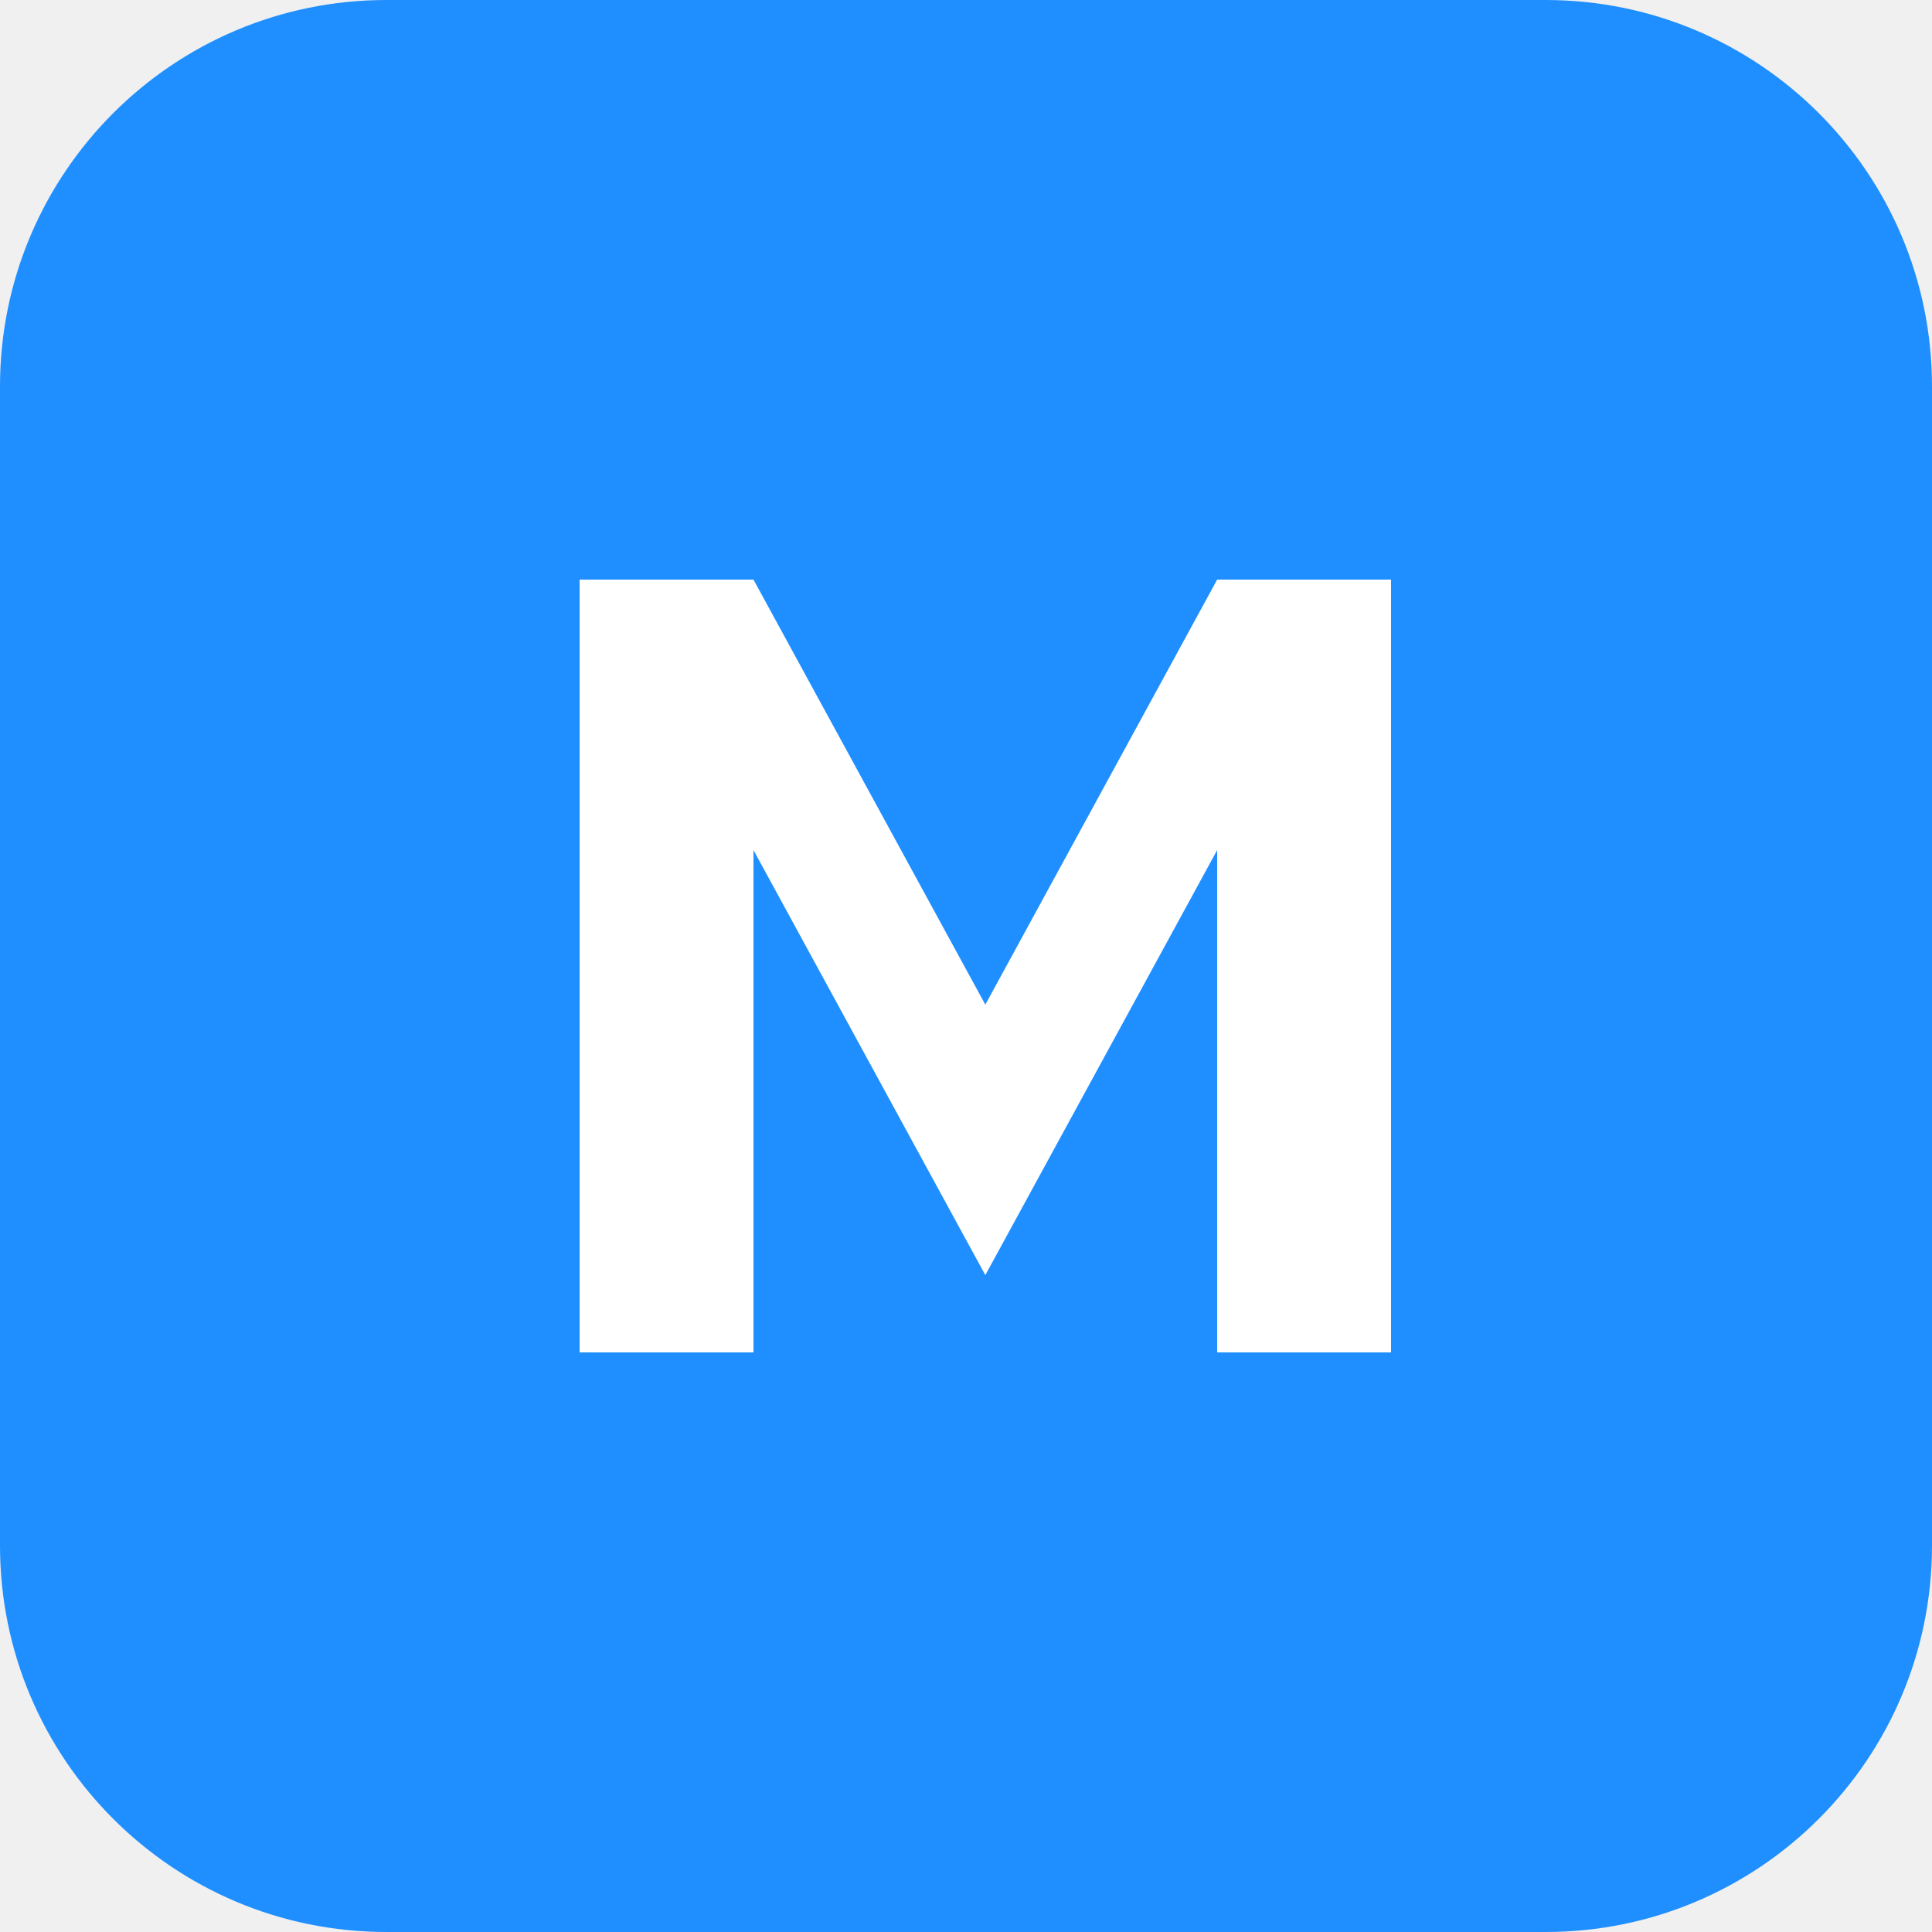
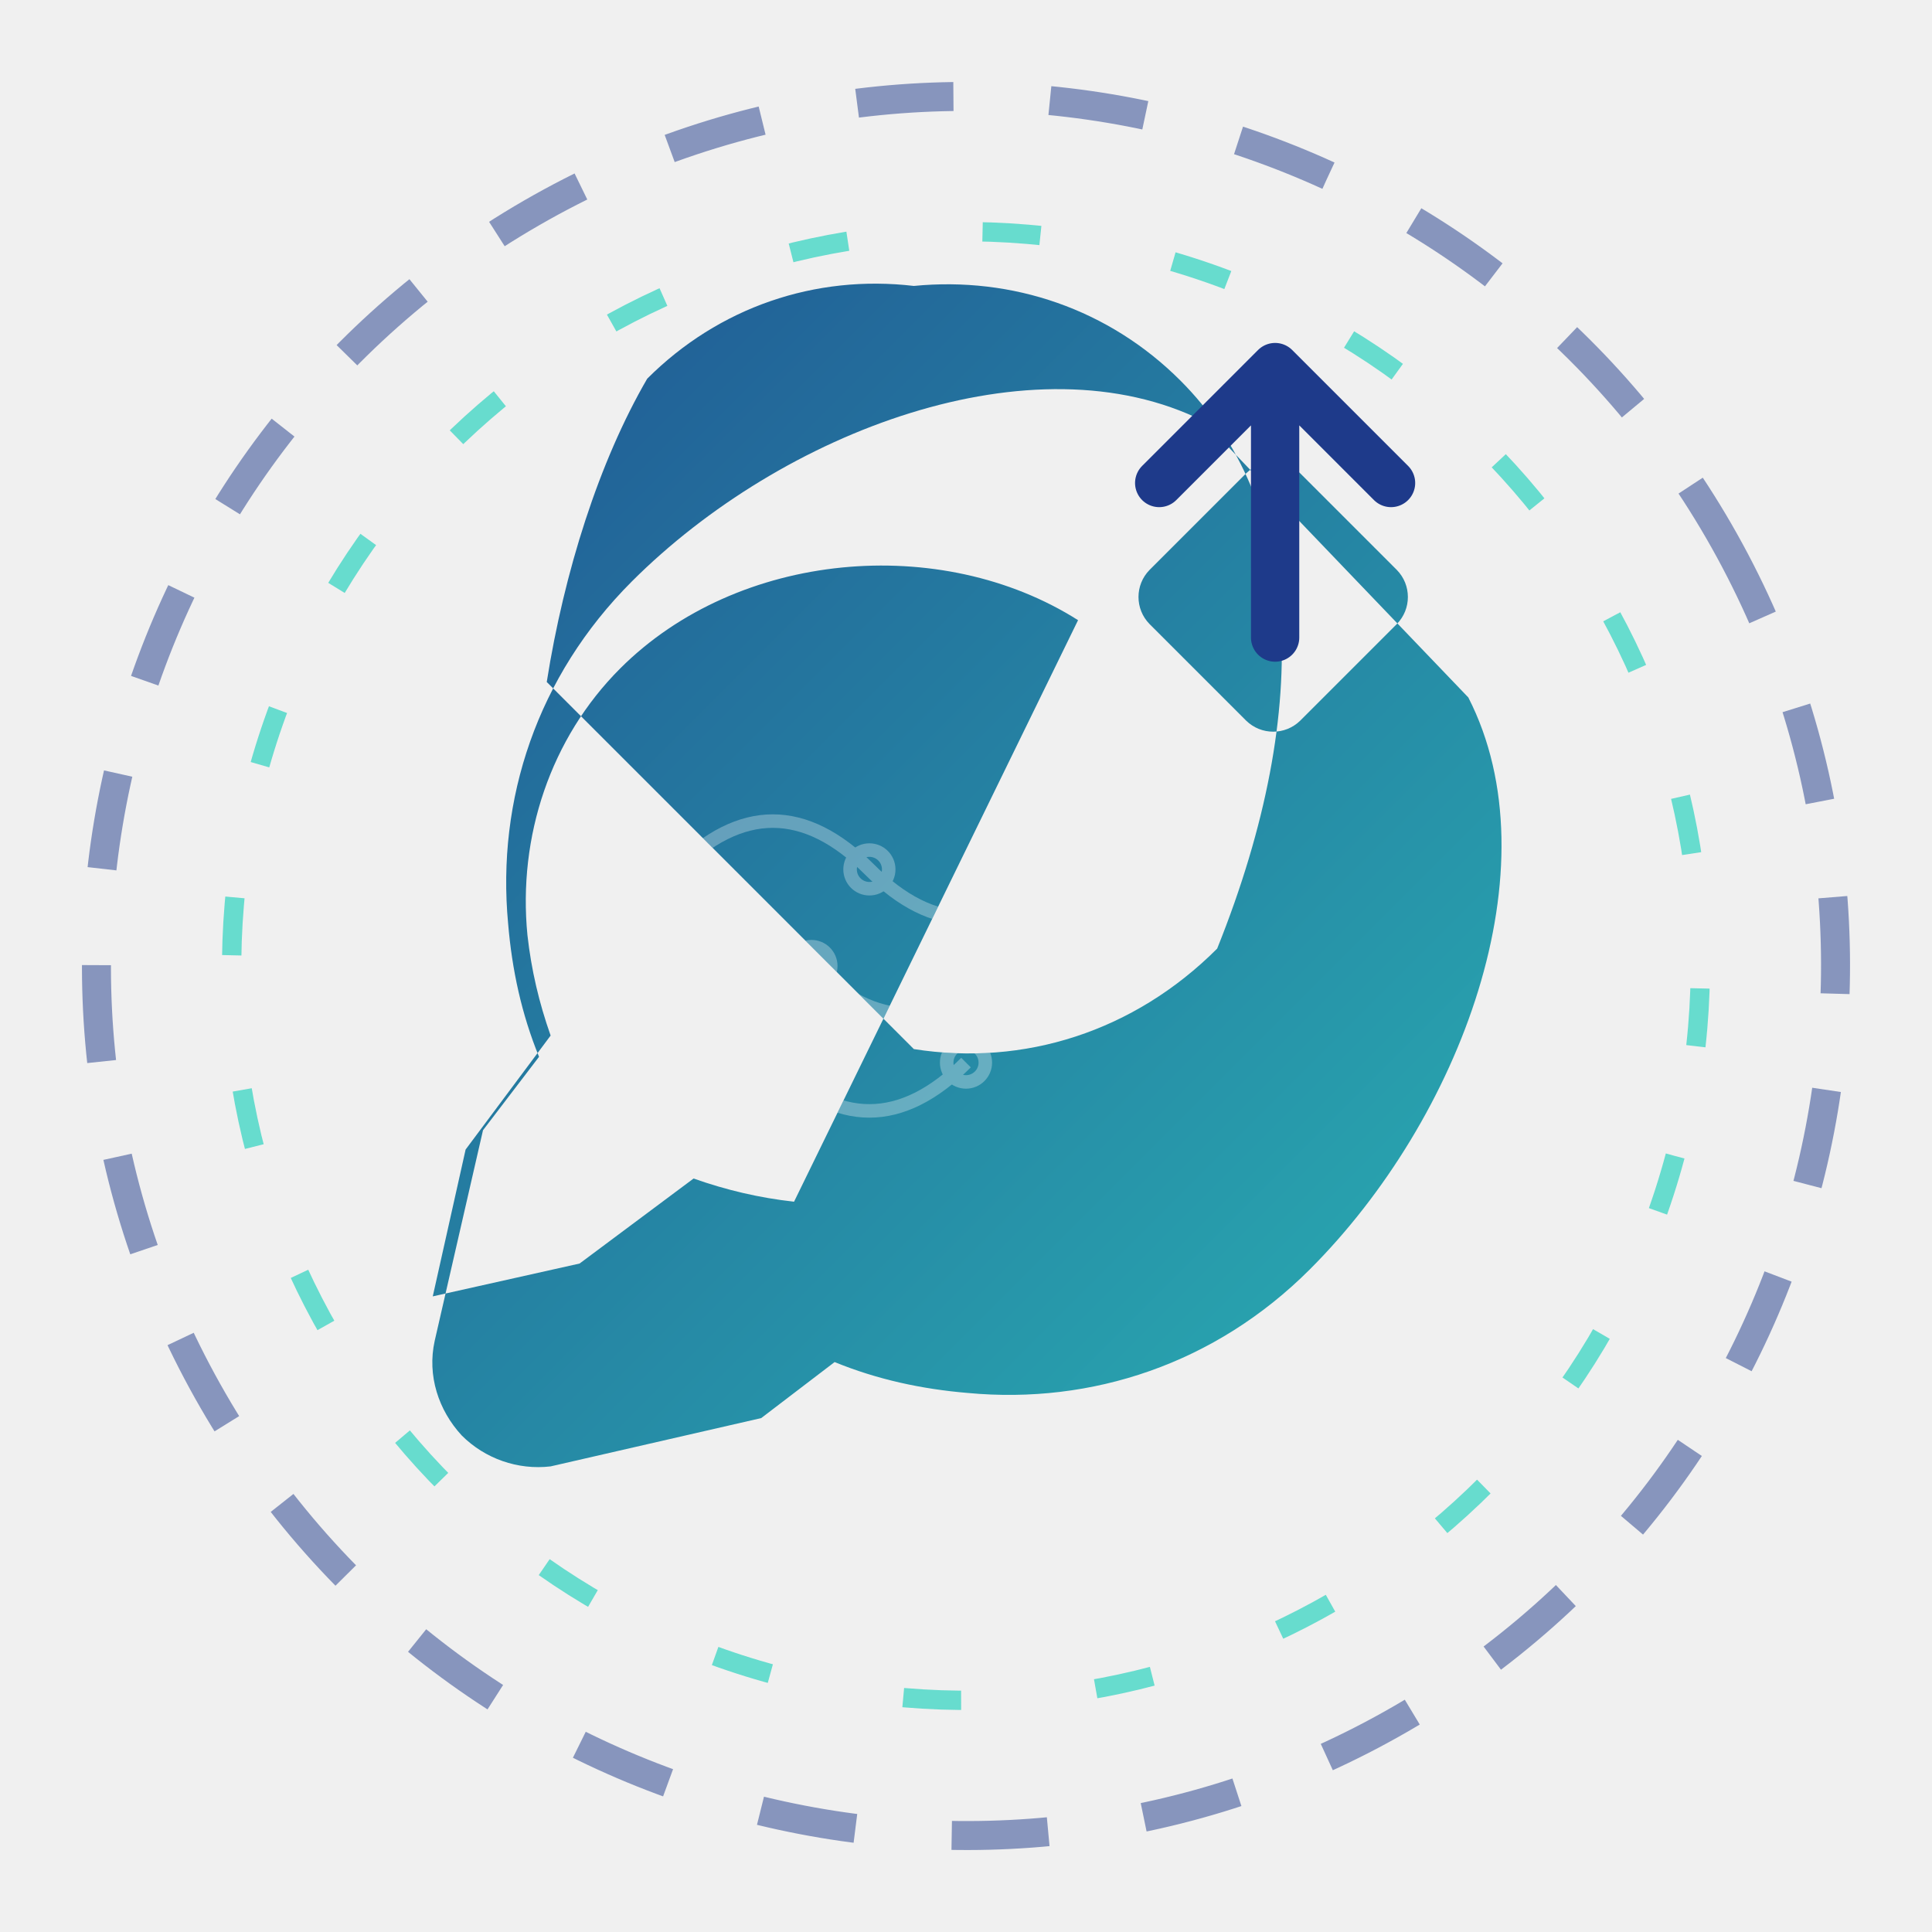
- <svg xmlns="http://www.w3.org/2000/svg" width="40" height="40" viewBox="0 0 40 40" fill="none">
-   <rect width="40" height="40" rx="8" fill="hsl(210, 100%, 56%)" />
-   <path d="M12 28V12H15.6L20.4 20.8L25.2 12H28.8V28H25.2V17.6L20.4 26.4L15.6 17.6V28H12Z" fill="white" />
+ <svg xmlns="http://www.w3.org/2000/svg" width="100" height="100" viewBox="0 0 100 100" fill="none">
+   <defs>
+     <linearGradient id="quillGradient" x1="0%" y1="0%" x2="100%" y2="100%">
+       <stop offset="0%" style="stop-color:#1E3A8A;stop-opacity:1" />
+       <stop offset="100%" style="stop-color:#2DD4BF;stop-opacity:1" />
+     </linearGradient>
+     <clipPath id="quillClip">
+       <path d="M62.3,21.8C53.5,17.4,40.5,22.3,32.7,30.1c-4.9,4.9-7,11.3-6.4,17.7c0.2,2.4,0.7,4.7,1.6,6.9         L25,58.5l-2.5,10.9c-0.4,1.8,0.2,3.6,1.4,4.9c1.2,1.2,2.9,1.8,4.6,1.6l10.9-2.5l3.8-2.9c2.2,0.9,4.5,1.4,6.9,1.6         c6.4,0.6,12.8-1.5,17.7-6.4c7.8-7.8,12.7-20.8,8.2-29.6L62.3,21.8z M41.1,62.2c-1.8-0.2-3.5-0.6-5.2-1.2l-5.9,4.4l-7.6,1.7         l1.7-7.6l4.4-5.9c-0.6-1.7-1-3.4-1.2-5.2c-0.5-5.1,1.2-10.2,4.8-13.8c6.1-6.1,16.6-7,23.7-2.5L41.1,62.2z M63,49.1         c-4.3,4.3-10,6.1-15.7,5.2l-19-19c0.9-5.7,2.7-11.4,5.2-15.7c3.7-3.7,8.7-5.4,13.8-4.8C52.4,14.3,57.4,16,61.1,19.7         C67.3,25.9,68.1,36.4,63,49.1z" />
+       <path d="M59.5,29.5 l5,-5 a2,2 0 0 1 2.8,0 l5,5 a2,2 0 0 1 0,2.8 l-5,5 a2,2 0 0 1 -2.8,0 l-5,-5 a2,2 0 0 1 0,-2.8z" fill="#2DD4BF" />
+     </clipPath>
+   </defs>
+   <circle cx="50" cy="50" r="45" stroke="#1E3A8A" stroke-width="1.5" stroke-opacity="0.5" stroke-dasharray="5 5" transform="rotate(-30 50 50)">
+     <animateTransform attributeName="transform" type="rotate" from="-30 50 50" to="330 50 50" dur="10s" repeatCount="indefinite" />
+   </circle>
+   <circle cx="50" cy="50" r="38" stroke="#2DD4BF" stroke-width="1" stroke-opacity="0.7" stroke-dasharray="3 7" transform="rotate(15 50 50)">
+     <animateTransform attributeName="transform" type="rotate" from="15 50 50" to="375 50 50" dur="12s" repeatCount="indefinite" />
+   </circle>
+   <g clip-path="url(#quillClip)">
+     <rect x="0" y="0" width="100" height="100" fill="url(#quillGradient)" />
+     <g opacity="0.3" fill="none" stroke="#FFFFFF" stroke-width="0.7">
+       <path d="M30 55 Q 35 50, 40 55 T 50 55" />
+       <path d="M32 50 Q 37 45, 42 50 T 52 50" />
+       <path d="M35 45 Q 40 40, 45 45 T 55 45" />
+       <circle cx="30" cy="55" r="1" />
+       <circle cx="40" cy="55" r="1" />
+       <circle cx="50" cy="55" r="1" />
+       <circle cx="32" cy="50" r="1" />
+       <circle cx="42" cy="50" r="1" />
+       <circle cx="52" cy="50" r="1" />
+       <circle cx="35" cy="45" r="1" />
+       <circle cx="45" cy="45" r="1" />
+       <circle cx="55" cy="45" r="1" />
+     </g>
+   </g>
+   <path d="M60 25 L66 19 L72 25 M66 19 L66 33" stroke="#1E3A8A" stroke-width="2.5" fill="none" stroke-linecap="round" stroke-linejoin="round">
+     <animate attributeName="stroke" values="#1E3A8A;#2DD4BF;#1E3A8A" dur="3s" repeatCount="indefinite" />
+   </path>
</svg>
